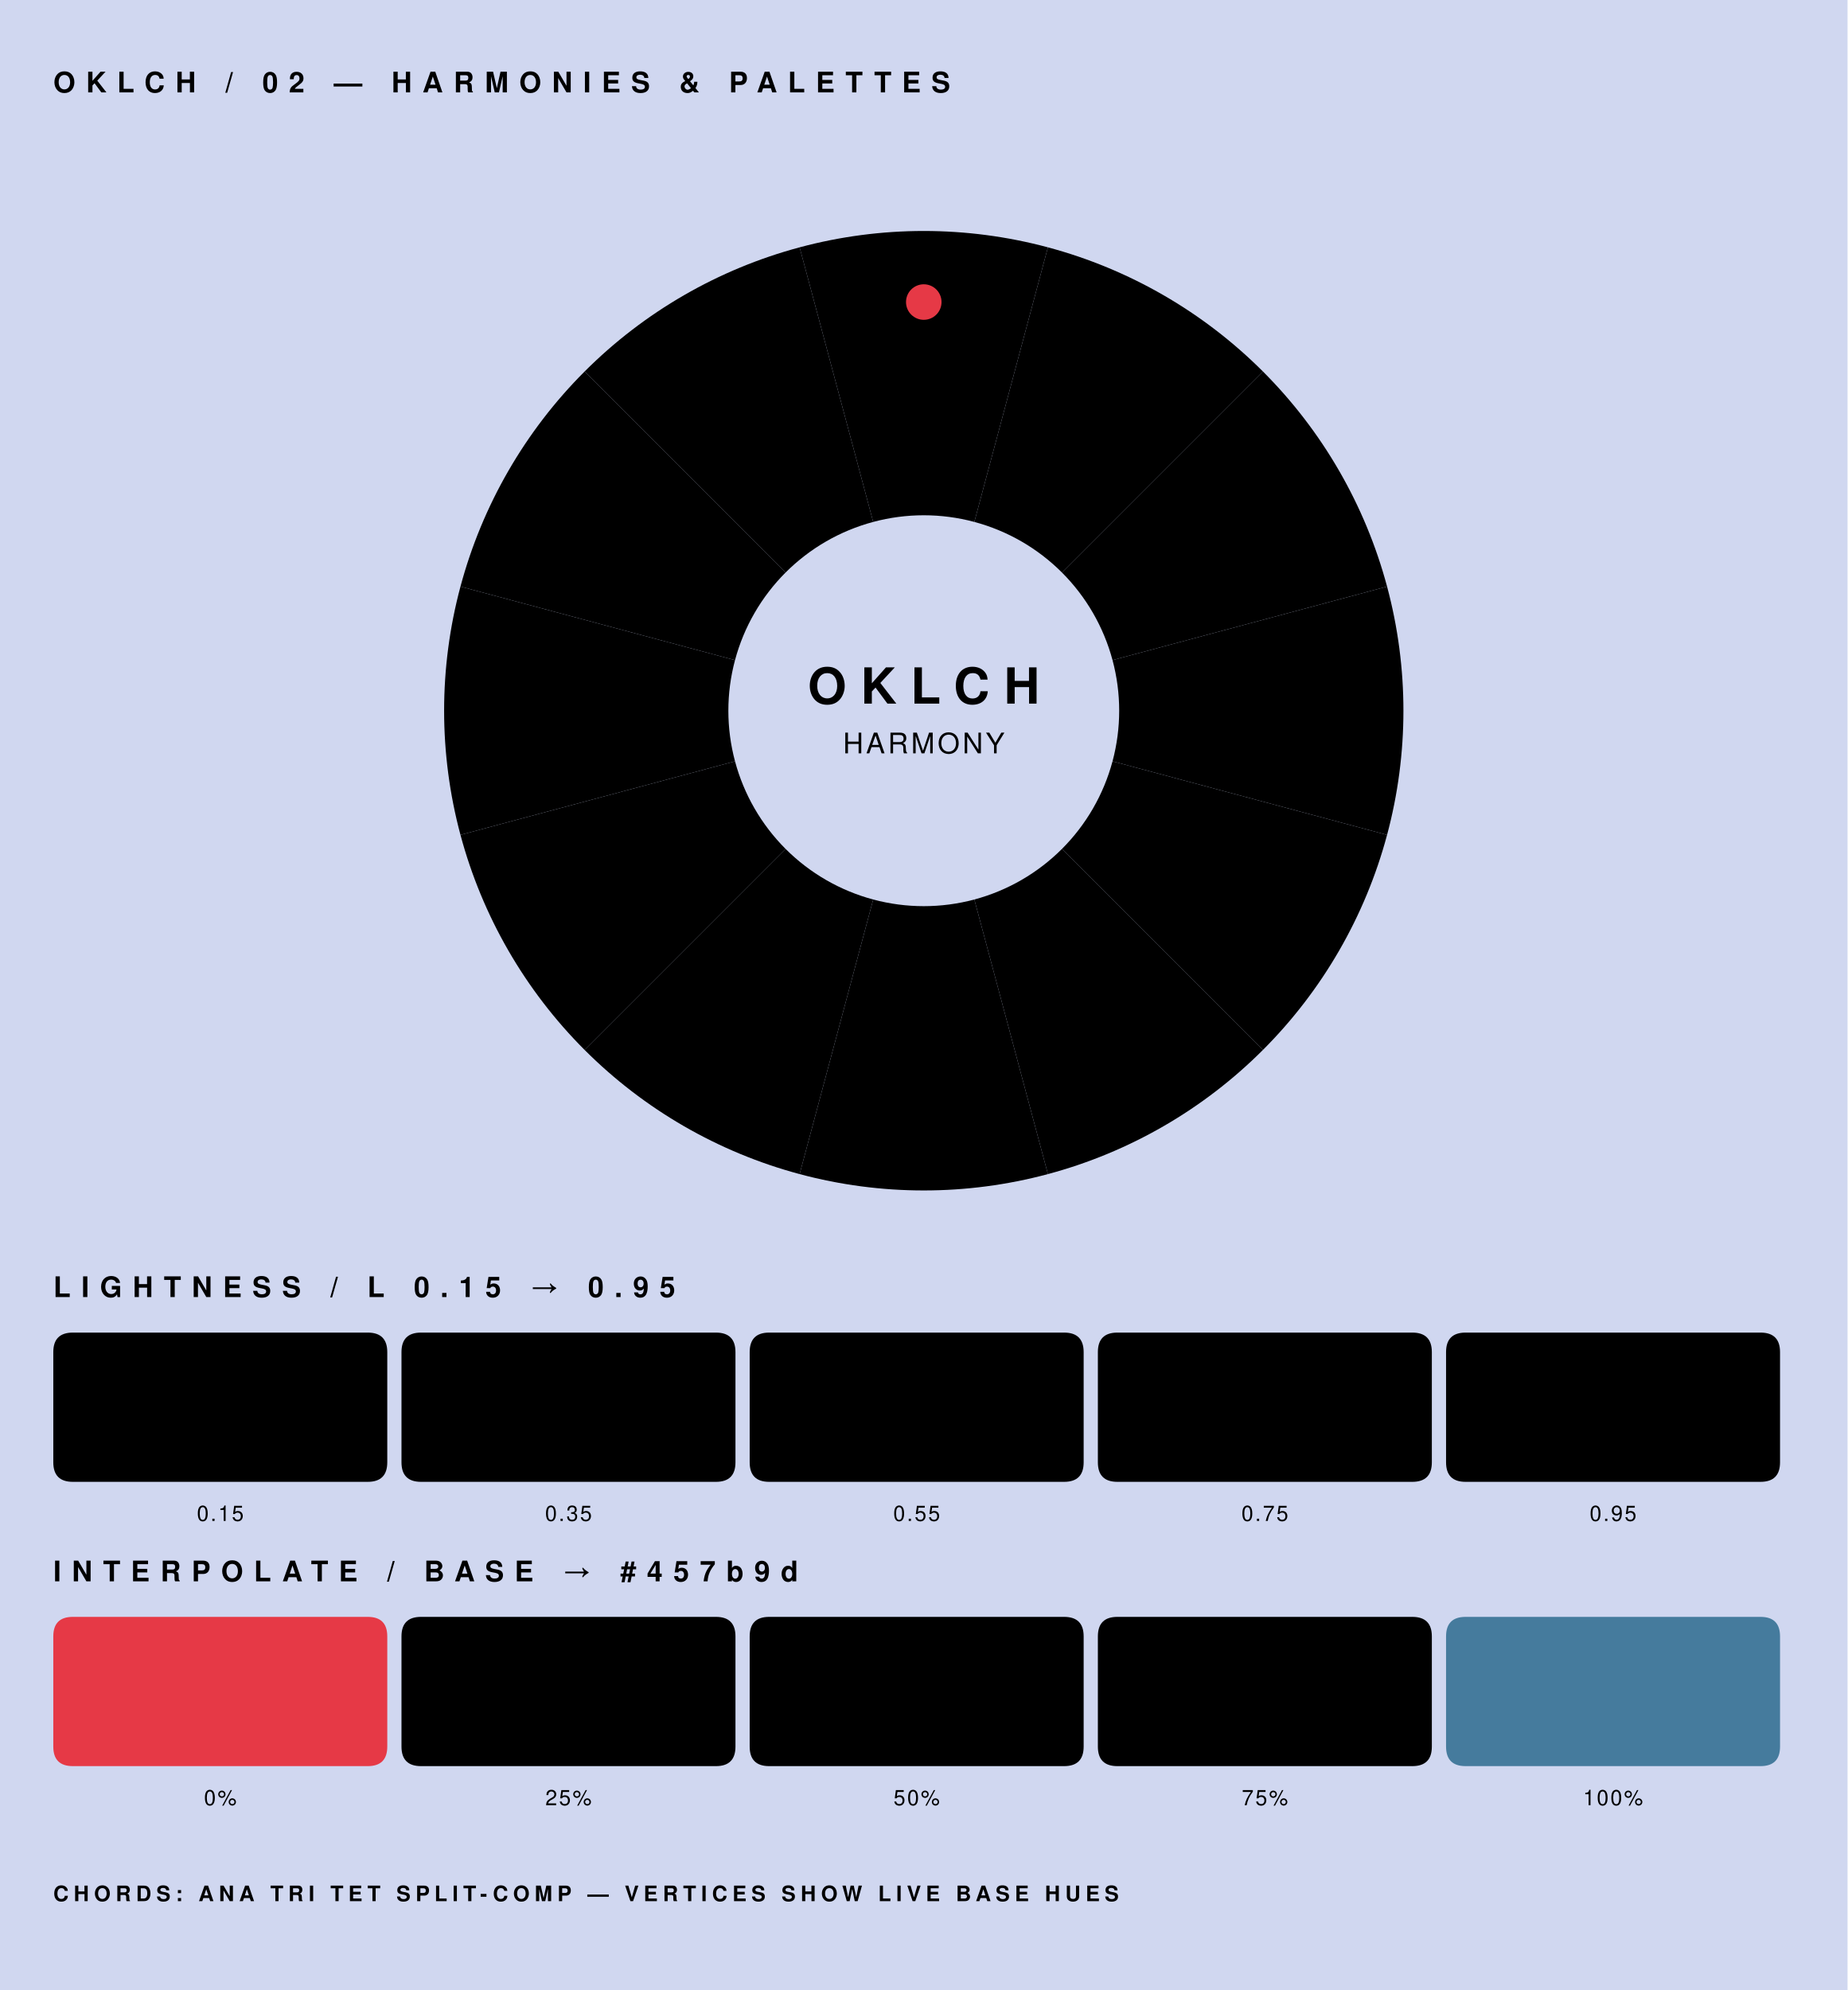
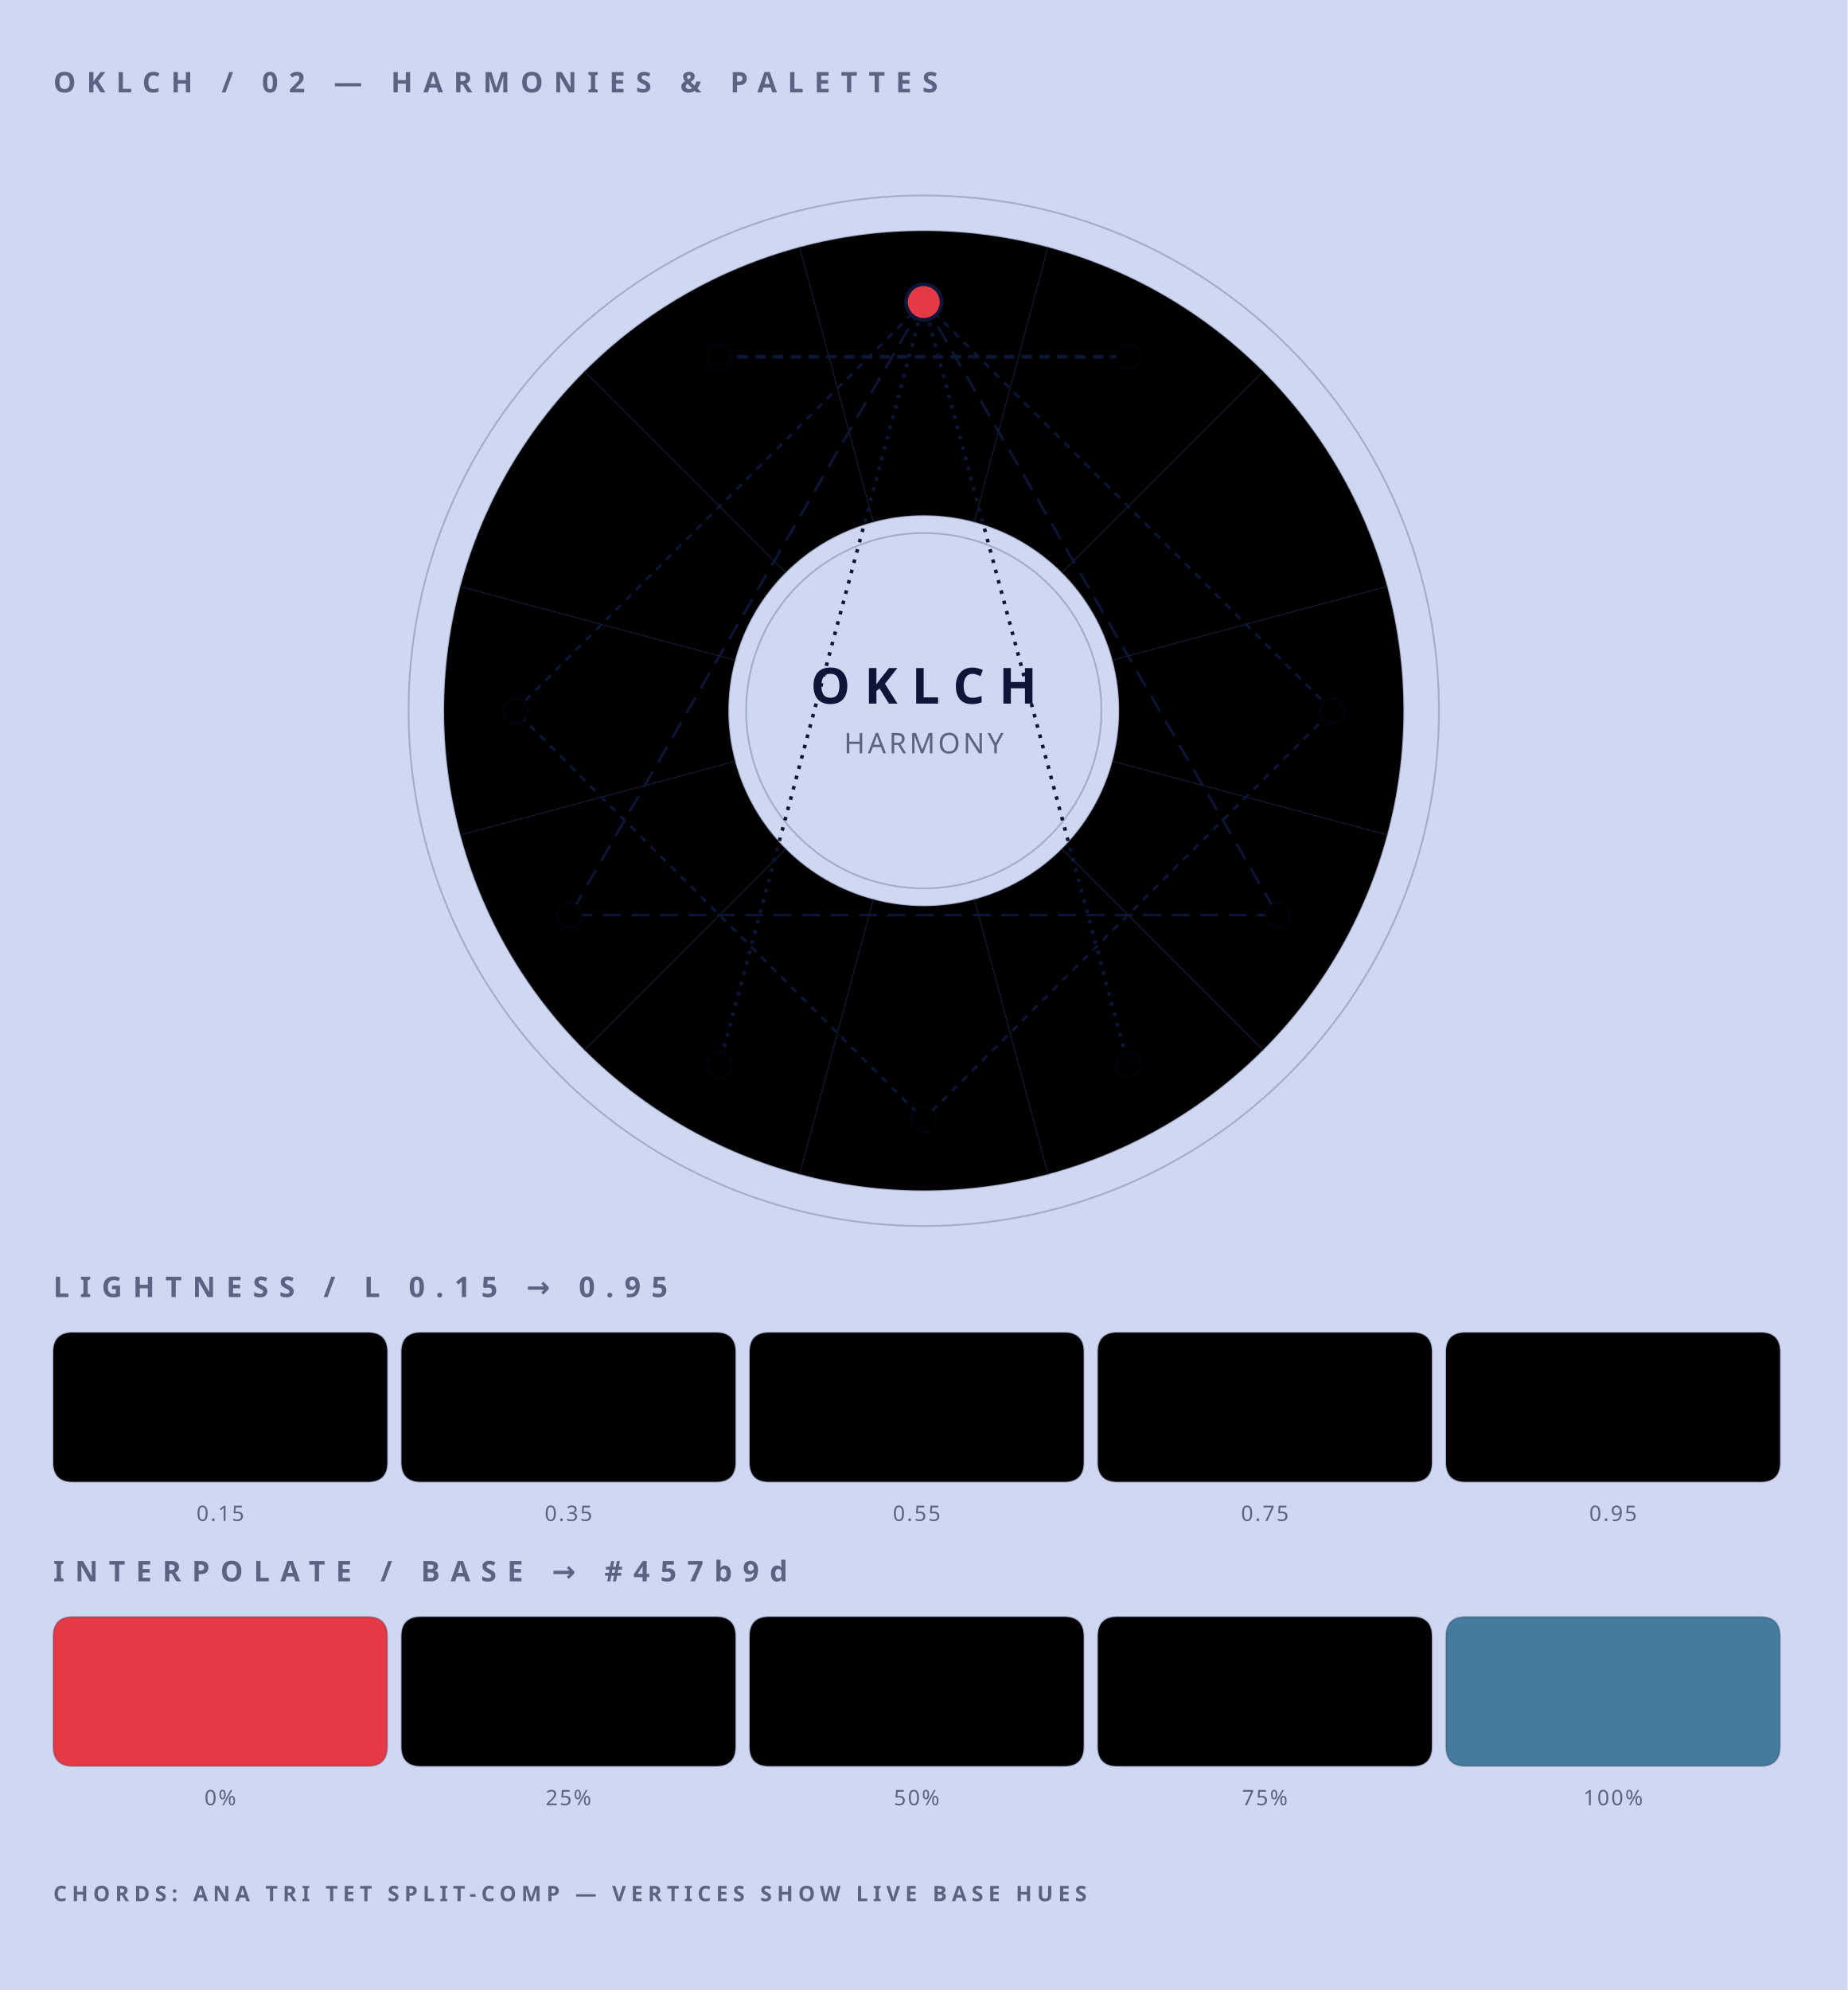
<svg xmlns="http://www.w3.org/2000/svg" viewBox="0 0 520 560" width="520" height="560">
  <style>
    @property --bg {
      syntax: "&lt;color&gt;";
      inherits: true;
      initial-value: #d0d7f0;
    }
    @property --harmony-color {
      syntax: "&lt;color&gt;";
      inherits: true;
      initial-value: #e63946;
    }
  </style>
-   <g id="diagram">
-     <path id="bg" d="M 0 0 l 520 0 l 0 560 l -520 0 z" fill="var(--bg, #d0d7f0)" stroke="none" stroke-width="2" />
-     <text id="eyebrow" x="15" y="26" font-family="'Helvetica Neue', 'Helvetica', 'Arial', sans-serif" font-size="8" font-weight="700" letter-spacing="3" fill="oklch(from var(--bg, #d0d7f0) calc((0.5 - l) * 1000) 0 0 / 0.60)" text-anchor="start">OKLCH  /  02 — HARMONIES &amp; PALETTES</text>
-     <g id="wheel">
-       <path id="w-0" d="M 260 200 m -14.235 -53.126 a 55 55 0 0 1 28.47 -0 l 20.705 -77.274 a 135 135 0 0 0 -69.881 0 z" fill="oklch(0.70 0.16 0)" stroke="oklch(from var(--bg, #d0d7f0) calc((0.5 - l) * 1000) 0 0 / 0.22)" stroke-width="0.5" />
-       <path id="w-1" d="M 260 200 m 14.235 -53.126 a 55 55 0 0 1 24.656 14.235 l 56.568 -56.569 a 135 135 0 0 0 -60.519 -34.941 z" fill="oklch(0.70 0.16 30)" stroke="oklch(from var(--bg, #d0d7f0) calc((0.5 - l) * 1000) 0 0 / 0.22)" stroke-width="0.5" />
-       <path id="w-2" d="M 260 200 m 38.891 -38.891 a 55 55 0 0 1 14.235 24.656 l 77.274 -20.706 a 135 135 0 0 0 -34.941 -60.519 z" fill="oklch(0.70 0.16 60)" stroke="oklch(from var(--bg, #d0d7f0) calc((0.5 - l) * 1000) 0 0 / 0.22)" stroke-width="0.5" />
-       <path id="w-3" d="M 260 200 m 53.126 -14.235 a 55 55 0 0 1 0 28.47 l 77.274 20.706 a 135 135 0 0 0 0 -69.881 z" fill="oklch(0.70 0.16 90)" stroke="oklch(from var(--bg, #d0d7f0) calc((0.5 - l) * 1000) 0 0 / 0.22)" stroke-width="0.5" />
-       <path id="w-4" d="M 260 200 m 53.126 14.235 a 55 55 0 0 1 -14.235 24.656 l 56.568 56.569 a 135 135 0 0 0 34.941 -60.519 z" fill="oklch(0.70 0.16 120)" stroke="oklch(from var(--bg, #d0d7f0) calc((0.5 - l) * 1000) 0 0 / 0.22)" stroke-width="0.5" />
-       <path id="w-5" d="M 260 200 m 38.891 38.891 a 55 55 0 0 1 -24.656 14.235 l 20.705 77.274 a 135 135 0 0 0 60.519 -34.941 z" fill="oklch(0.70 0.16 150)" stroke="oklch(from var(--bg, #d0d7f0) calc((0.5 - l) * 1000) 0 0 / 0.22)" stroke-width="0.5" />
-       <path id="w-6" d="M 260 200 m 14.235 53.126 a 55 55 0 0 1 -28.47 -0 l -20.706 77.274 a 135 135 0 0 0 69.881 0 z" fill="oklch(0.70 0.16 180)" stroke="oklch(from var(--bg, #d0d7f0) calc((0.5 - l) * 1000) 0 0 / 0.22)" stroke-width="0.5" />
-       <path id="w-7" d="M 260 200 m -14.235 53.126 a 55 55 0 0 1 -24.656 -14.235 l -56.569 56.568 a 135 135 0 0 0 60.519 34.941 z" fill="oklch(0.70 0.16 210)" stroke="oklch(from var(--bg, #d0d7f0) calc((0.5 - l) * 1000) 0 0 / 0.22)" stroke-width="0.5" />
-       <path id="w-8" d="M 260 200 m -38.891 38.891 a 55 55 0 0 1 -14.235 -24.656 l -77.274 20.705 a 135 135 0 0 0 34.94 60.519 z" fill="oklch(0.70 0.16 240)" stroke="oklch(from var(--bg, #d0d7f0) calc((0.5 - l) * 1000) 0 0 / 0.22)" stroke-width="0.5" />
-       <path id="w-9" d="M 260 200 m -53.126 14.235 a 55 55 0 0 1 0 -28.47 l -77.274 -20.706 a 135 135 0 0 0 -0.001 69.881 z" fill="oklch(0.70 0.16 270)" stroke="oklch(from var(--bg, #d0d7f0) calc((0.5 - l) * 1000) 0 0 / 0.22)" stroke-width="0.5" />
-       <path id="w-10" d="M 260 200 m -53.126 -14.235 a 55 55 0 0 1 14.235 -24.656 l -56.568 -56.569 a 135 135 0 0 0 -34.941 60.519 z" fill="oklch(0.70 0.16 300)" stroke="oklch(from var(--bg, #d0d7f0) calc((0.5 - l) * 1000) 0 0 / 0.22)" stroke-width="0.5" />
-       <path id="w-11" d="M 260 200 m -38.891 -38.891 a 55 55 0 0 1 24.656 -14.235 l -20.705 -77.274 a 135 135 0 0 0 -60.519 34.94 z" fill="oklch(0.70 0.16 330)" stroke="oklch(from var(--bg, #d0d7f0) calc((0.5 - l) * 1000) 0 0 / 0.22)" stroke-width="0.5" />
-       <path id="frame" d="M 115 200 a 145 145 0 1 1 290 0 a 145 145 0 1 1 -290 0" fill="none" stroke="oklch(from var(--bg, #d0d7f0) calc((0.5 - l) * 1000) 0 0 / 0.22)" stroke-width="0.5" />
-       <path id="hub" d="M 210 200 a 50 50 0 1 1 100 0 a 50 50 0 1 1 -100 0" fill="var(--bg, #d0d7f0)" stroke="oklch(from var(--bg, #d0d7f0) calc((0.5 - l) * 1000) 0 0 / 0.22)" stroke-width="0.5" />
-       <text id="hub-title" x="260" y="198" font-family="'Helvetica Neue', 'Helvetica', 'Arial', sans-serif" font-size="14" font-weight="700" letter-spacing="4" fill="oklch(from var(--bg, #d0d7f0) calc((0.5 - l) * 1000) 0 0)" text-anchor="middle">OKLCH</text>
-       <text id="hub-sub" x="260" y="212" font-family="'Helvetica Neue', 'Helvetica', 'Arial', sans-serif" font-size="8" letter-spacing="0.8" fill="oklch(from var(--bg, #d0d7f0) calc((0.5 - l) * 1000) 0 0 / 0.60)" text-anchor="middle">HARMONY</text>
+   <g data-layer-name="diagram" id="diagram">
+     <path data-layer-name="bg" id="bg" d="M 0 0 l 520 0 l 0 560 l -520 0 z" fill="var(--bg, #d0d7f0)" stroke="none" stroke-width="2" />
+     <text data-layer-name="eyebrow" id="eyebrow" x="15" y="26" font-family="sans-serif" font-size="8" font-weight="700" letter-spacing="3" fill="rgba(13, 22, 56, 0.6)" text-anchor="start">OKLCH  /  02 — HARMONIES &amp; PALETTES</text>
+     <g data-layer-name="wheel" id="wheel">
+       <path data-layer-name="w-0" id="w-0" d="M 260 200 m -14.235 -53.126 a 55 55 0 0 1 28.47 -0 l 20.705 -77.274 a 135 135 0 0 0 -69.881 0 z" fill="oklch(0.70 0.16 0)" stroke="rgba(13, 22, 56, 0.22)" stroke-width="0.5" />
+       <path data-layer-name="w-1" id="w-1" d="M 260 200 m 14.235 -53.126 a 55 55 0 0 1 24.656 14.235 l 56.568 -56.569 a 135 135 0 0 0 -60.519 -34.941 z" fill="oklch(0.70 0.16 30)" stroke="rgba(13, 22, 56, 0.22)" stroke-width="0.5" />
+       <path data-layer-name="w-2" id="w-2" d="M 260 200 m 38.891 -38.891 a 55 55 0 0 1 14.235 24.656 l 77.274 -20.706 a 135 135 0 0 0 -34.941 -60.519 z" fill="oklch(0.70 0.16 60)" stroke="rgba(13, 22, 56, 0.22)" stroke-width="0.5" />
+       <path data-layer-name="w-3" id="w-3" d="M 260 200 m 53.126 -14.235 a 55 55 0 0 1 0 28.47 l 77.274 20.706 a 135 135 0 0 0 0 -69.881 z" fill="oklch(0.70 0.16 90)" stroke="rgba(13, 22, 56, 0.22)" stroke-width="0.5" />
+       <path data-layer-name="w-4" id="w-4" d="M 260 200 m 53.126 14.235 a 55 55 0 0 1 -14.235 24.656 l 56.568 56.569 a 135 135 0 0 0 34.941 -60.519 z" fill="oklch(0.70 0.16 120)" stroke="rgba(13, 22, 56, 0.22)" stroke-width="0.5" />
+       <path data-layer-name="w-5" id="w-5" d="M 260 200 m 38.891 38.891 a 55 55 0 0 1 -24.656 14.235 l 20.705 77.274 a 135 135 0 0 0 60.519 -34.941 z" fill="oklch(0.70 0.16 150)" stroke="rgba(13, 22, 56, 0.22)" stroke-width="0.5" />
+       <path data-layer-name="w-6" id="w-6" d="M 260 200 m 14.235 53.126 a 55 55 0 0 1 -28.47 -0 l -20.706 77.274 a 135 135 0 0 0 69.881 0 z" fill="oklch(0.70 0.16 180)" stroke="rgba(13, 22, 56, 0.22)" stroke-width="0.5" />
+       <path data-layer-name="w-7" id="w-7" d="M 260 200 m -14.235 53.126 a 55 55 0 0 1 -24.656 -14.235 l -56.569 56.568 a 135 135 0 0 0 60.519 34.941 z" fill="oklch(0.70 0.16 210)" stroke="rgba(13, 22, 56, 0.22)" stroke-width="0.5" />
+       <path data-layer-name="w-8" id="w-8" d="M 260 200 m -38.891 38.891 a 55 55 0 0 1 -14.235 -24.656 l -77.274 20.705 a 135 135 0 0 0 34.94 60.519 z" fill="oklch(0.70 0.16 240)" stroke="rgba(13, 22, 56, 0.22)" stroke-width="0.5" />
+       <path data-layer-name="w-9" id="w-9" d="M 260 200 m -53.126 14.235 a 55 55 0 0 1 0 -28.47 l -77.274 -20.706 a 135 135 0 0 0 -0.001 69.881 z" fill="oklch(0.70 0.16 270)" stroke="rgba(13, 22, 56, 0.22)" stroke-width="0.5" />
+       <path data-layer-name="w-10" id="w-10" d="M 260 200 m -53.126 -14.235 a 55 55 0 0 1 14.235 -24.656 l -56.568 -56.569 a 135 135 0 0 0 -34.941 60.519 z" fill="oklch(0.70 0.16 300)" stroke="rgba(13, 22, 56, 0.22)" stroke-width="0.5" />
+       <path data-layer-name="w-11" id="w-11" d="M 260 200 m -38.891 -38.891 a 55 55 0 0 1 24.656 -14.235 l -20.705 -77.274 a 135 135 0 0 0 -60.519 34.94 z" fill="oklch(0.70 0.16 330)" stroke="rgba(13, 22, 56, 0.22)" stroke-width="0.5" />
+       <path data-layer-name="frame" id="frame" d="M 115 200 a 145 145 0 1 1 290 0 a 145 145 0 1 1 -290 0" fill="none" stroke="rgba(13, 22, 56, 0.22)" stroke-width="0.5" />
+       <path data-layer-name="hub" id="hub" d="M 210 200 a 50 50 0 1 1 100 0 a 50 50 0 1 1 -100 0" fill="var(--bg, #d0d7f0)" stroke="rgba(13, 22, 56, 0.22)" stroke-width="0.5" />
+       <text data-layer-name="hub-title" id="hub-title" x="260" y="198" font-family="sans-serif" font-size="14" font-weight="700" letter-spacing="4" fill="#0d1638" text-anchor="middle">OKLCH</text>
+       <text data-layer-name="hub-sub" id="hub-sub" x="260" y="212" font-family="sans-serif" font-size="8" letter-spacing="0.8" fill="rgba(13, 22, 56, 0.6)" text-anchor="middle">HARMONY</text>
    </g>
-     <g id="chords">
-       <path id="ana-chord" d="M 202.5 100.407 L 317.5 100.407" fill="none" stroke="oklch(from var(--bg, #d0d7f0) calc((0.5 - l) * 1000) 0 0)" stroke-width="1" stroke-dasharray="3 2" />
-       <path id="tri-chord" d="M 260 85 L 359.593 257.5 L 160.407 257.499 Z" fill="none" stroke="oklch(from var(--bg, #d0d7f0) calc((0.5 - l) * 1000) 0 0)" stroke-width="0.7" stroke-dasharray="5 3" />
-       <path id="tet-chord" d="M 260 85 L 375 200 L 260 315 L 145 200 Z" fill="none" stroke="oklch(from var(--bg, #d0d7f0) calc((0.5 - l) * 1000) 0 0)" stroke-width="0.7" stroke-dasharray="2 2" />
-       <path id="sc-chord" d="M 260 85 L 317.5 299.593 M 260 85 L 202.5 299.593" fill="none" stroke="oklch(from var(--bg, #d0d7f0) calc((0.5 - l) * 1000) 0 0)" stroke-width="1" stroke-dasharray="1 2" />
-       <path id="v-base" d="M 255 85 a 5 5 0 1 1 10 0 a 5 5 0 1 1 -10 0" fill="var(--harmony-color, #e63946)" stroke="oklch(from var(--bg, #d0d7f0) calc((0.5 - l) * 1000) 0 0)" stroke-width="1" />
-       <path id="v-ana-m30" d="M 199 100.407 a 3.5 3.5 0 1 1 7 0 a 3.5 3.5 0 1 1 -7 0" fill="oklch(from var(--harmony-color, #e63946) l c calc(h - 30))" stroke="oklch(from var(--bg, #d0d7f0) calc((0.5 - l) * 1000) 0 0 / 0.22)" stroke-width="0.5" />
-       <path id="v-ana-p30" d="M 314 100.407 a 3.5 3.5 0 1 1 7 0 a 3.5 3.5 0 1 1 -7 0" fill="oklch(from var(--harmony-color, #e63946) l c calc(h + 30))" stroke="oklch(from var(--bg, #d0d7f0) calc((0.5 - l) * 1000) 0 0 / 0.22)" stroke-width="0.5" />
-       <path id="v-tri-p120" d="M 356.093 257.5 a 3.5 3.5 0 1 1 7 0 a 3.5 3.5 0 1 1 -7 0" fill="oklch(from var(--harmony-color, #e63946) l c calc(h + 120))" stroke="oklch(from var(--bg, #d0d7f0) calc((0.5 - l) * 1000) 0 0 / 0.22)" stroke-width="0.5" />
-       <path id="v-tri-m120" d="M 156.907 257.499 a 3.5 3.5 0 1 1 7 0 a 3.5 3.5 0 1 1 -7 0" fill="oklch(from var(--harmony-color, #e63946) l c calc(h - 120))" stroke="oklch(from var(--bg, #d0d7f0) calc((0.5 - l) * 1000) 0 0 / 0.22)" stroke-width="0.5" />
-       <path id="v-tet-p90" d="M 371.5 200 a 3.5 3.5 0 1 1 7 0 a 3.5 3.5 0 1 1 -7 0" fill="oklch(from var(--harmony-color, #e63946) l c calc(h + 90))" stroke="oklch(from var(--bg, #d0d7f0) calc((0.5 - l) * 1000) 0 0 / 0.22)" stroke-width="0.5" />
-       <path id="v-tet-p180" d="M 256.5 315 a 3.5 3.5 0 1 1 7 0 a 3.5 3.5 0 1 1 -7 0" fill="oklch(from var(--harmony-color, #e63946) l c calc(h + 180))" stroke="oklch(from var(--bg, #d0d7f0) calc((0.5 - l) * 1000) 0 0 / 0.22)" stroke-width="0.5" />
-       <path id="v-tet-p270" d="M 141.5 200 a 3.5 3.5 0 1 1 7 0 a 3.5 3.5 0 1 1 -7 0" fill="oklch(from var(--harmony-color, #e63946) l c calc(h + 270))" stroke="oklch(from var(--bg, #d0d7f0) calc((0.5 - l) * 1000) 0 0 / 0.22)" stroke-width="0.5" />
-       <path id="v-sc-p150" d="M 314 299.593 a 3.5 3.5 0 1 1 7 0 a 3.5 3.5 0 1 1 -7 0" fill="oklch(from var(--harmony-color, #e63946) l c calc(h + 150))" stroke="oklch(from var(--bg, #d0d7f0) calc((0.5 - l) * 1000) 0 0 / 0.22)" stroke-width="0.5" />
-       <path id="v-sc-p210" d="M 199 299.593 a 3.5 3.5 0 1 1 7 0 a 3.5 3.5 0 1 1 -7 0" fill="oklch(from var(--harmony-color, #e63946) l c calc(h + 210))" stroke="oklch(from var(--bg, #d0d7f0) calc((0.5 - l) * 1000) 0 0 / 0.22)" stroke-width="0.5" />
+     <g data-layer-name="chords" id="chords">
+       <path data-layer-name="ana-chord" id="ana-chord" d="M 202.5 100.407 L 317.5 100.407" fill="none" stroke="#0d1638" stroke-width="1" stroke-dasharray="3 2" />
+       <path data-layer-name="tri-chord" id="tri-chord" d="M 260 85 L 359.593 257.5 L 160.407 257.499 Z" fill="none" stroke="#0d1638" stroke-width="0.7" stroke-dasharray="5 3" />
+       <path data-layer-name="tet-chord" id="tet-chord" d="M 260 85 L 375 200 L 260 315 L 145 200 Z" fill="none" stroke="#0d1638" stroke-width="0.7" stroke-dasharray="2 2" />
+       <path data-layer-name="sc-chord" id="sc-chord" d="M 260 85 L 317.5 299.593 M 260 85 L 202.5 299.593" fill="none" stroke="#0d1638" stroke-width="1" stroke-dasharray="1 2" />
+       <path data-layer-name="v-base" id="v-base" d="M 255 85 a 5 5 0 1 1 10 0 a 5 5 0 1 1 -10 0" fill="var(--harmony-color, #e63946)" stroke="#0d1638" stroke-width="1" />
+       <path data-layer-name="v-ana-m30" id="v-ana-m30" d="M 199 100.407 a 3.5 3.5 0 1 1 7 0 a 3.5 3.5 0 1 1 -7 0" fill="oklch(from var(--harmony-color, #e63946) l c calc(h + -30))" stroke="rgba(13, 22, 56, 0.22)" stroke-width="0.5" />
+       <path data-layer-name="v-ana-p30" id="v-ana-p30" d="M 314 100.407 a 3.5 3.5 0 1 1 7 0 a 3.5 3.5 0 1 1 -7 0" fill="oklch(from var(--harmony-color, #e63946) l c calc(h + 30))" stroke="rgba(13, 22, 56, 0.22)" stroke-width="0.5" />
+       <path data-layer-name="v-tri-p120" id="v-tri-p120" d="M 356.093 257.5 a 3.5 3.5 0 1 1 7 0 a 3.5 3.5 0 1 1 -7 0" fill="oklch(from var(--harmony-color, #e63946) l c calc(h + 120))" stroke="rgba(13, 22, 56, 0.22)" stroke-width="0.5" />
+       <path data-layer-name="v-tri-m120" id="v-tri-m120" d="M 156.907 257.499 a 3.5 3.5 0 1 1 7 0 a 3.5 3.5 0 1 1 -7 0" fill="oklch(from var(--harmony-color, #e63946) l c calc(h + -120))" stroke="rgba(13, 22, 56, 0.22)" stroke-width="0.5" />
+       <path data-layer-name="v-tet-p90" id="v-tet-p90" d="M 371.5 200 a 3.5 3.5 0 1 1 7 0 a 3.5 3.5 0 1 1 -7 0" fill="oklch(from var(--harmony-color, #e63946) l c calc(h + 90))" stroke="rgba(13, 22, 56, 0.22)" stroke-width="0.5" />
+       <path data-layer-name="v-tet-p180" id="v-tet-p180" d="M 256.5 315 a 3.5 3.5 0 1 1 7 0 a 3.5 3.5 0 1 1 -7 0" fill="oklch(from var(--harmony-color, #e63946) l c calc(h + 180))" stroke="rgba(13, 22, 56, 0.22)" stroke-width="0.5" />
+       <path data-layer-name="v-tet-p270" id="v-tet-p270" d="M 141.5 200 a 3.5 3.5 0 1 1 7 0 a 3.5 3.5 0 1 1 -7 0" fill="oklch(from var(--harmony-color, #e63946) l c calc(h + 270))" stroke="rgba(13, 22, 56, 0.22)" stroke-width="0.5" />
+       <path data-layer-name="v-sc-p150" id="v-sc-p150" d="M 314 299.593 a 3.5 3.5 0 1 1 7 0 a 3.5 3.5 0 1 1 -7 0" fill="oklch(from var(--harmony-color, #e63946) l c calc(h + 150))" stroke="rgba(13, 22, 56, 0.22)" stroke-width="0.5" />
+       <path data-layer-name="v-sc-p210" id="v-sc-p210" d="M 199 299.593 a 3.5 3.5 0 1 1 7 0 a 3.5 3.5 0 1 1 -7 0" fill="oklch(from var(--harmony-color, #e63946) l c calc(h + 210))" stroke="rgba(13, 22, 56, 0.22)" stroke-width="0.5" />
    </g>
-     <g id="strips">
-       <path id="l-0" d="M 20.5 375 l 83 0 q 5.5 0 5.5 5.5 l 0 31 q 0 5.5 -5.5 5.5 l -83 0 q -5.5 0 -5.5 -5.5 l 0 -31 q 0 -5.5 5.5 -5.5 z" fill="oklch(from var(--harmony-color, #e63946) 0.15 c h)" stroke="oklch(from var(--bg, #d0d7f0) calc((0.5 - l) * 1000) 0 0 / 0.22)" stroke-width="0.5" />
-       <path id="l-1" d="M 118.5 375 l 83 0 q 5.5 0 5.5 5.5 l 0 31 q 0 5.5 -5.5 5.5 l -83 0 q -5.5 0 -5.5 -5.5 l 0 -31 q 0 -5.5 5.5 -5.5 z" fill="oklch(from var(--harmony-color, #e63946) 0.35 c h)" stroke="oklch(from var(--bg, #d0d7f0) calc((0.5 - l) * 1000) 0 0 / 0.22)" stroke-width="0.5" />
-       <path id="l-2" d="M 216.5 375 l 83 0 q 5.5 0 5.5 5.5 l 0 31 q 0 5.5 -5.5 5.5 l -83 0 q -5.5 0 -5.5 -5.5 l 0 -31 q 0 -5.5 5.5 -5.5 z" fill="oklch(from var(--harmony-color, #e63946) 0.55 c h)" stroke="oklch(from var(--bg, #d0d7f0) calc((0.5 - l) * 1000) 0 0 / 0.22)" stroke-width="0.5" />
-       <path id="l-3" d="M 314.5 375 l 83 0 q 5.5 0 5.5 5.5 l 0 31 q 0 5.5 -5.5 5.5 l -83 0 q -5.5 0 -5.5 -5.5 l 0 -31 q 0 -5.5 5.5 -5.5 z" fill="oklch(from var(--harmony-color, #e63946) 0.75 c h)" stroke="oklch(from var(--bg, #d0d7f0) calc((0.5 - l) * 1000) 0 0 / 0.22)" stroke-width="0.5" />
-       <path id="l-4" d="M 412.5 375 l 83 0 q 5.5 0 5.5 5.5 l 0 31 q 0 5.5 -5.5 5.5 l -83 0 q -5.5 0 -5.5 -5.5 l 0 -31 q 0 -5.5 5.5 -5.5 z" fill="oklch(from var(--harmony-color, #e63946) 0.95 c h)" stroke="oklch(from var(--bg, #d0d7f0) calc((0.5 - l) * 1000) 0 0 / 0.22)" stroke-width="0.5" />
-       <path id="i-0" d="M 20.5 455 l 83 0 q 5.5 0 5.5 5.5 l 0 31 q 0 5.5 -5.5 5.5 l -83 0 q -5.5 0 -5.5 -5.5 l 0 -31 q 0 -5.5 5.5 -5.5 z" fill="var(--harmony-color, #e63946)" stroke="oklch(from var(--bg, #d0d7f0) calc((0.5 - l) * 1000) 0 0 / 0.22)" stroke-width="0.5" />
-       <path id="i-1" d="M 118.5 455 l 83 0 q 5.5 0 5.5 5.5 l 0 31 q 0 5.5 -5.5 5.5 l -83 0 q -5.5 0 -5.5 -5.5 l 0 -31 q 0 -5.5 5.5 -5.5 z" fill="color-mix(in oklch, var(--harmony-color, #e63946), #457b9d 25%)" stroke="oklch(from var(--bg, #d0d7f0) calc((0.5 - l) * 1000) 0 0 / 0.22)" stroke-width="0.5" />
-       <path id="i-2" d="M 216.5 455 l 83 0 q 5.5 0 5.5 5.5 l 0 31 q 0 5.5 -5.5 5.5 l -83 0 q -5.5 0 -5.5 -5.5 l 0 -31 q 0 -5.5 5.5 -5.5 z" fill="color-mix(in oklch, var(--harmony-color, #e63946), #457b9d 50%)" stroke="oklch(from var(--bg, #d0d7f0) calc((0.5 - l) * 1000) 0 0 / 0.22)" stroke-width="0.5" />
-       <path id="i-3" d="M 314.5 455 l 83 0 q 5.5 0 5.5 5.5 l 0 31 q 0 5.5 -5.5 5.5 l -83 0 q -5.5 0 -5.5 -5.5 l 0 -31 q 0 -5.5 5.5 -5.5 z" fill="color-mix(in oklch, var(--harmony-color, #e63946), #457b9d 75%)" stroke="oklch(from var(--bg, #d0d7f0) calc((0.5 - l) * 1000) 0 0 / 0.22)" stroke-width="0.5" />
-       <path id="i-4" d="M 412.5 455 l 83 0 q 5.5 0 5.5 5.5 l 0 31 q 0 5.5 -5.5 5.5 l -83 0 q -5.5 0 -5.5 -5.5 l 0 -31 q 0 -5.5 5.5 -5.5 z" fill="#457b9d" stroke="oklch(from var(--bg, #d0d7f0) calc((0.5 - l) * 1000) 0 0 / 0.22)" stroke-width="0.5" />
-       <text id="strip-label" x="15" y="365" font-family="'Helvetica Neue', 'Helvetica', 'Arial', sans-serif" font-size="8" font-weight="700" letter-spacing="3" fill="oklch(from var(--bg, #d0d7f0) calc((0.5 - l) * 1000) 0 0 / 0.60)" text-anchor="start">LIGHTNESS  /  L 0.15 → 0.95</text>
-       <text x="15" y="445" font-family="'Helvetica Neue', 'Helvetica', 'Arial', sans-serif" font-size="8" font-weight="700" letter-spacing="3" fill="oklch(from var(--bg, #d0d7f0) calc((0.5 - l) * 1000) 0 0 / 0.60)" text-anchor="start">INTERPOLATE  /  BASE → #457b9d</text>
-       <text id="strip-sub" x="62" y="428" font-family="'Helvetica Neue', 'Helvetica', 'Arial', sans-serif" font-size="6" letter-spacing="0.5" fill="oklch(from var(--bg, #d0d7f0) calc((0.5 - l) * 1000) 0 0 / 0.60)" text-anchor="middle">0.15</text>
-       <text x="160" y="428" font-family="'Helvetica Neue', 'Helvetica', 'Arial', sans-serif" font-size="6" letter-spacing="0.5" fill="oklch(from var(--bg, #d0d7f0) calc((0.5 - l) * 1000) 0 0 / 0.60)" text-anchor="middle">0.35</text>
-       <text x="258" y="428" font-family="'Helvetica Neue', 'Helvetica', 'Arial', sans-serif" font-size="6" letter-spacing="0.5" fill="oklch(from var(--bg, #d0d7f0) calc((0.5 - l) * 1000) 0 0 / 0.60)" text-anchor="middle">0.55</text>
-       <text x="356" y="428" font-family="'Helvetica Neue', 'Helvetica', 'Arial', sans-serif" font-size="6" letter-spacing="0.5" fill="oklch(from var(--bg, #d0d7f0) calc((0.5 - l) * 1000) 0 0 / 0.60)" text-anchor="middle">0.75</text>
-       <text x="454" y="428" font-family="'Helvetica Neue', 'Helvetica', 'Arial', sans-serif" font-size="6" letter-spacing="0.5" fill="oklch(from var(--bg, #d0d7f0) calc((0.5 - l) * 1000) 0 0 / 0.60)" text-anchor="middle">0.95</text>
-       <text x="62" y="508" font-family="'Helvetica Neue', 'Helvetica', 'Arial', sans-serif" font-size="6" letter-spacing="0.5" fill="oklch(from var(--bg, #d0d7f0) calc((0.5 - l) * 1000) 0 0 / 0.60)" text-anchor="middle">0%</text>
-       <text x="160" y="508" font-family="'Helvetica Neue', 'Helvetica', 'Arial', sans-serif" font-size="6" letter-spacing="0.5" fill="oklch(from var(--bg, #d0d7f0) calc((0.5 - l) * 1000) 0 0 / 0.60)" text-anchor="middle">25%</text>
-       <text x="258" y="508" font-family="'Helvetica Neue', 'Helvetica', 'Arial', sans-serif" font-size="6" letter-spacing="0.5" fill="oklch(from var(--bg, #d0d7f0) calc((0.5 - l) * 1000) 0 0 / 0.60)" text-anchor="middle">50%</text>
-       <text x="356" y="508" font-family="'Helvetica Neue', 'Helvetica', 'Arial', sans-serif" font-size="6" letter-spacing="0.5" fill="oklch(from var(--bg, #d0d7f0) calc((0.5 - l) * 1000) 0 0 / 0.60)" text-anchor="middle">75%</text>
-       <text x="454" y="508" font-family="'Helvetica Neue', 'Helvetica', 'Arial', sans-serif" font-size="6" letter-spacing="0.5" fill="oklch(from var(--bg, #d0d7f0) calc((0.5 - l) * 1000) 0 0 / 0.60)" text-anchor="middle">100%</text>
-       <text id="legend" x="15" y="535" font-family="'Helvetica Neue', 'Helvetica', 'Arial', sans-serif" font-size="6" font-weight="700" letter-spacing="1.4" fill="oklch(from var(--bg, #d0d7f0) calc((0.5 - l) * 1000) 0 0 / 0.60)" text-anchor="start">CHORDS:  ANA  TRI  TET  SPLIT-COMP  —  VERTICES SHOW LIVE BASE HUES</text>
+     <g data-layer-name="strips" id="strips">
+       <path data-layer-name="l-0" id="l-0" d="M 20.5 375 l 83 0 q 5.5 0 5.5 5.5 l 0 31 q 0 5.5 -5.5 5.5 l -83 0 q -5.5 0 -5.5 -5.5 l 0 -31 q 0 -5.5 5.5 -5.5 z" fill="oklch(from var(--harmony-color, #e63946) calc(l - 0.475) c h)" stroke="rgba(13, 22, 56, 0.22)" stroke-width="0.5" />
+       <path data-layer-name="l-1" id="l-1" d="M 118.5 375 l 83 0 q 5.5 0 5.5 5.5 l 0 31 q 0 5.5 -5.5 5.5 l -83 0 q -5.5 0 -5.5 -5.5 l 0 -31 q 0 -5.5 5.5 -5.5 z" fill="oklch(from var(--harmony-color, #e63946) calc(l - 0.275) c h)" stroke="rgba(13, 22, 56, 0.22)" stroke-width="0.5" />
+       <path data-layer-name="l-2" id="l-2" d="M 216.5 375 l 83 0 q 5.5 0 5.5 5.5 l 0 31 q 0 5.5 -5.5 5.5 l -83 0 q -5.5 0 -5.5 -5.5 l 0 -31 q 0 -5.5 5.5 -5.5 z" fill="oklch(from var(--harmony-color, #e63946) calc(l - 0.075) c h)" stroke="rgba(13, 22, 56, 0.22)" stroke-width="0.5" />
+       <path data-layer-name="l-3" id="l-3" d="M 314.5 375 l 83 0 q 5.5 0 5.5 5.5 l 0 31 q 0 5.5 -5.5 5.5 l -83 0 q -5.5 0 -5.5 -5.5 l 0 -31 q 0 -5.5 5.5 -5.5 z" fill="oklch(from var(--harmony-color, #e63946) calc(l + 0.125) c h)" stroke="rgba(13, 22, 56, 0.22)" stroke-width="0.5" />
+       <path data-layer-name="l-4" id="l-4" d="M 412.5 375 l 83 0 q 5.5 0 5.5 5.5 l 0 31 q 0 5.5 -5.5 5.5 l -83 0 q -5.5 0 -5.5 -5.5 l 0 -31 q 0 -5.5 5.5 -5.5 z" fill="oklch(from var(--harmony-color, #e63946) calc(l + 0.325) c h)" stroke="rgba(13, 22, 56, 0.22)" stroke-width="0.5" />
+       <path data-layer-name="i-0" id="i-0" d="M 20.5 455 l 83 0 q 5.5 0 5.5 5.5 l 0 31 q 0 5.5 -5.5 5.5 l -83 0 q -5.5 0 -5.5 -5.5 l 0 -31 q 0 -5.5 5.5 -5.5 z" fill="var(--harmony-color, #e63946)" stroke="rgba(13, 22, 56, 0.22)" stroke-width="0.5" />
+       <path data-layer-name="i-1" id="i-1" d="M 118.5 455 l 83 0 q 5.5 0 5.5 5.5 l 0 31 q 0 5.5 -5.5 5.5 l -83 0 q -5.5 0 -5.5 -5.5 l 0 -31 q 0 -5.5 5.5 -5.5 z" fill="color-mix(in oklch, var(--harmony-color, #e63946), #457b9d 25%)" stroke="rgba(13, 22, 56, 0.22)" stroke-width="0.5" />
+       <path data-layer-name="i-2" id="i-2" d="M 216.5 455 l 83 0 q 5.5 0 5.5 5.5 l 0 31 q 0 5.5 -5.5 5.5 l -83 0 q -5.5 0 -5.5 -5.5 l 0 -31 q 0 -5.5 5.5 -5.5 z" fill="color-mix(in oklch, var(--harmony-color, #e63946), #457b9d 50%)" stroke="rgba(13, 22, 56, 0.22)" stroke-width="0.5" />
+       <path data-layer-name="i-3" id="i-3" d="M 314.5 455 l 83 0 q 5.5 0 5.5 5.5 l 0 31 q 0 5.5 -5.5 5.5 l -83 0 q -5.5 0 -5.5 -5.5 l 0 -31 q 0 -5.5 5.5 -5.5 z" fill="color-mix(in oklch, var(--harmony-color, #e63946), #457b9d 75%)" stroke="rgba(13, 22, 56, 0.22)" stroke-width="0.5" />
+       <path data-layer-name="i-4" id="i-4" d="M 412.5 455 l 83 0 q 5.5 0 5.5 5.5 l 0 31 q 0 5.5 -5.5 5.5 l -83 0 q -5.5 0 -5.5 -5.5 l 0 -31 q 0 -5.5 5.5 -5.5 z" fill="#457b9d" stroke="rgba(13, 22, 56, 0.22)" stroke-width="0.5" />
+       <text data-layer-name="strip-label" id="strip-label" x="15" y="365" font-family="sans-serif" font-size="8" font-weight="700" letter-spacing="3" fill="rgba(13, 22, 56, 0.6)" text-anchor="start">LIGHTNESS  /  L 0.15 → 0.95</text>
+       <text data-layer-name="strip-label" x="15" y="445" font-family="sans-serif" font-size="8" font-weight="700" letter-spacing="3" fill="rgba(13, 22, 56, 0.6)" text-anchor="start">INTERPOLATE  /  BASE → #457b9d</text>
+       <text data-layer-name="strip-sub" id="strip-sub" x="62" y="428" font-family="sans-serif" font-size="6" letter-spacing="0.5" fill="rgba(13, 22, 56, 0.6)" text-anchor="middle">0.15</text>
+       <text data-layer-name="strip-sub" x="160" y="428" font-family="sans-serif" font-size="6" letter-spacing="0.5" fill="rgba(13, 22, 56, 0.6)" text-anchor="middle">0.35</text>
+       <text data-layer-name="strip-sub" x="258" y="428" font-family="sans-serif" font-size="6" letter-spacing="0.5" fill="rgba(13, 22, 56, 0.6)" text-anchor="middle">0.55</text>
+       <text data-layer-name="strip-sub" x="356" y="428" font-family="sans-serif" font-size="6" letter-spacing="0.5" fill="rgba(13, 22, 56, 0.6)" text-anchor="middle">0.75</text>
+       <text data-layer-name="strip-sub" x="454" y="428" font-family="sans-serif" font-size="6" letter-spacing="0.5" fill="rgba(13, 22, 56, 0.6)" text-anchor="middle">0.95</text>
+       <text data-layer-name="strip-sub" x="62" y="508" font-family="sans-serif" font-size="6" letter-spacing="0.5" fill="rgba(13, 22, 56, 0.6)" text-anchor="middle">0%</text>
+       <text data-layer-name="strip-sub" x="160" y="508" font-family="sans-serif" font-size="6" letter-spacing="0.5" fill="rgba(13, 22, 56, 0.6)" text-anchor="middle">25%</text>
+       <text data-layer-name="strip-sub" x="258" y="508" font-family="sans-serif" font-size="6" letter-spacing="0.5" fill="rgba(13, 22, 56, 0.6)" text-anchor="middle">50%</text>
+       <text data-layer-name="strip-sub" x="356" y="508" font-family="sans-serif" font-size="6" letter-spacing="0.5" fill="rgba(13, 22, 56, 0.6)" text-anchor="middle">75%</text>
+       <text data-layer-name="strip-sub" x="454" y="508" font-family="sans-serif" font-size="6" letter-spacing="0.5" fill="rgba(13, 22, 56, 0.6)" text-anchor="middle">100%</text>
+       <text data-layer-name="legend" id="legend" x="15" y="535" font-family="sans-serif" font-size="6" font-weight="700" letter-spacing="1.4" fill="rgba(13, 22, 56, 0.6)" text-anchor="start">CHORDS:  ANA  TRI  TET  SPLIT-COMP  —  VERTICES SHOW LIVE BASE HUES</text>
    </g>
  </g>
</svg>
